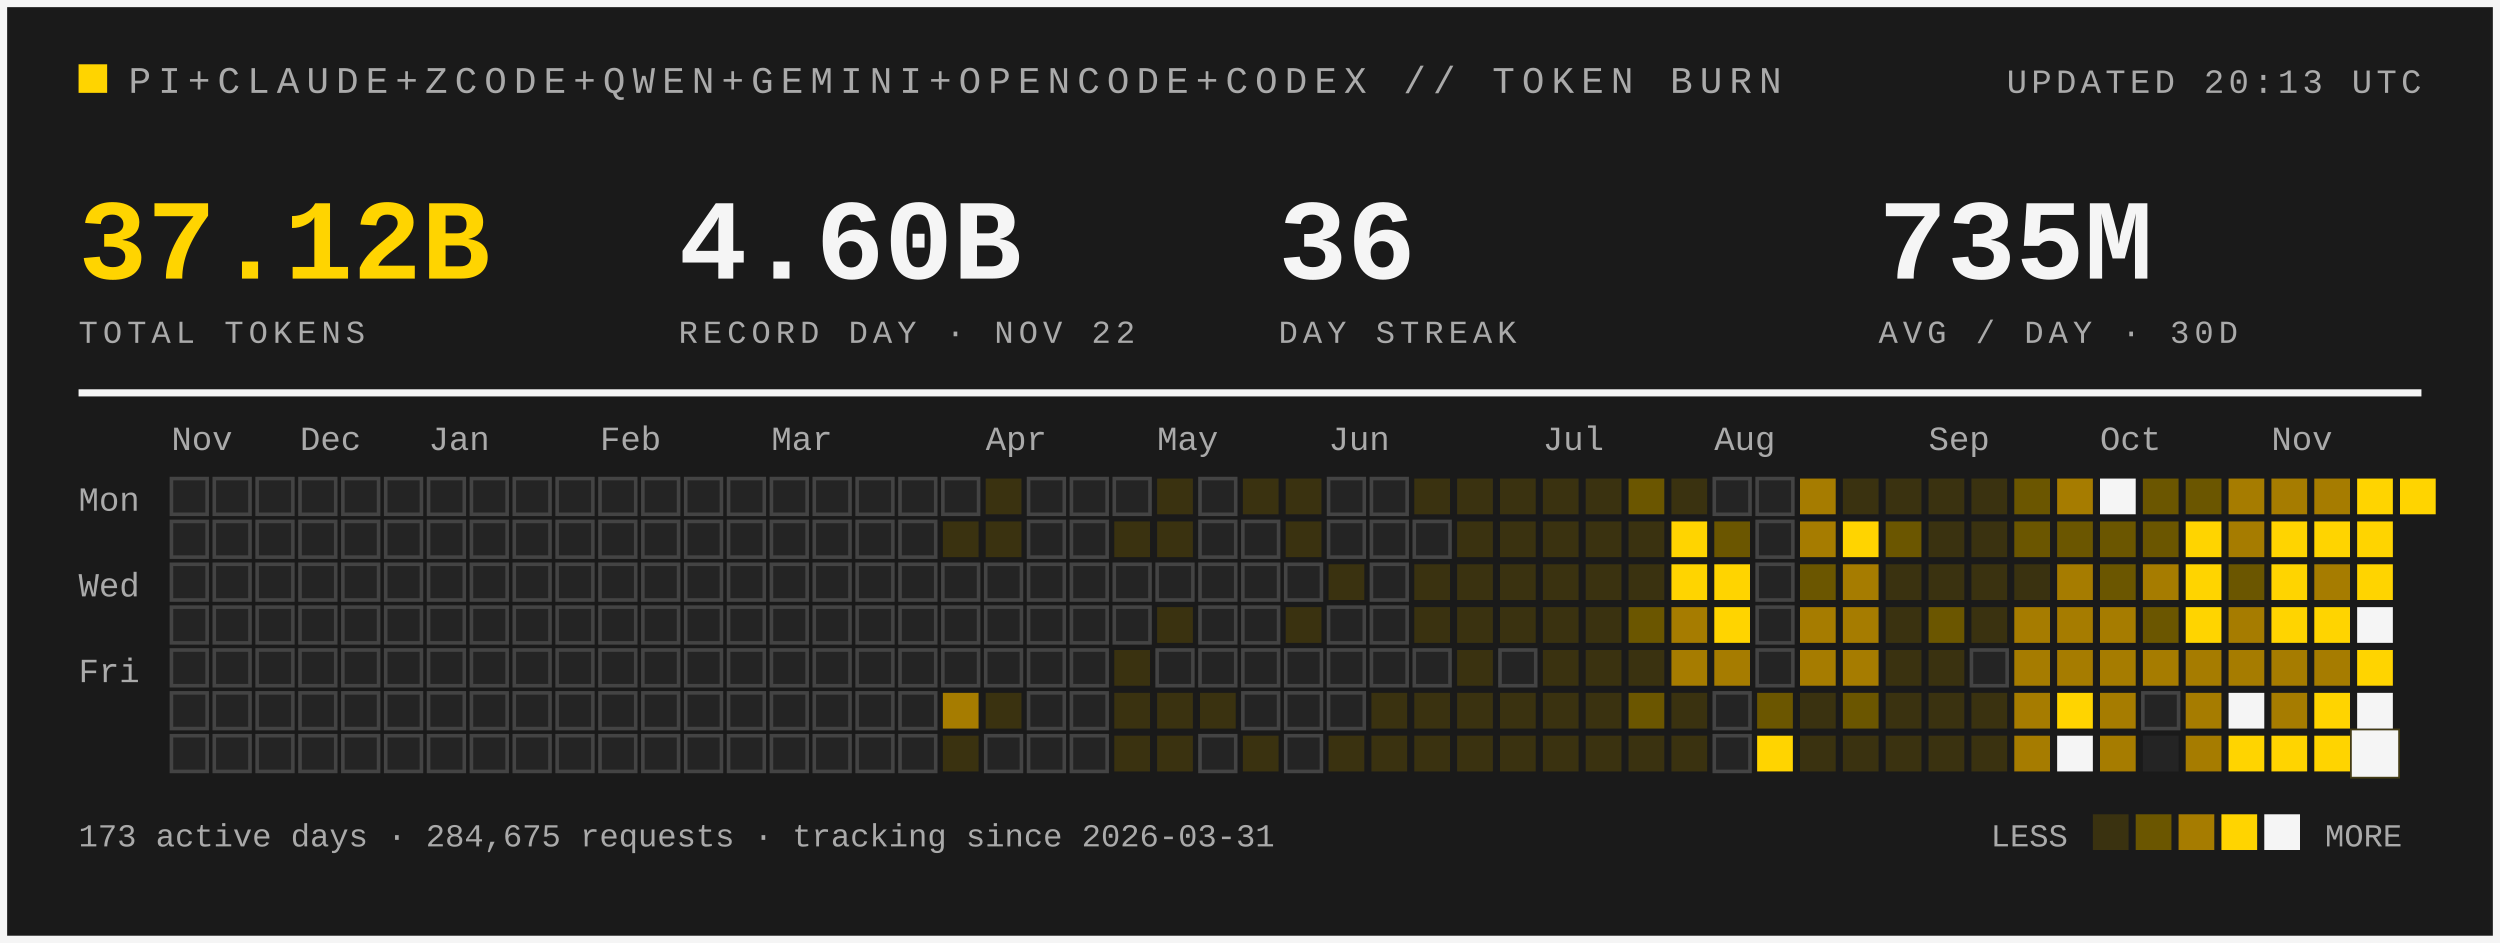
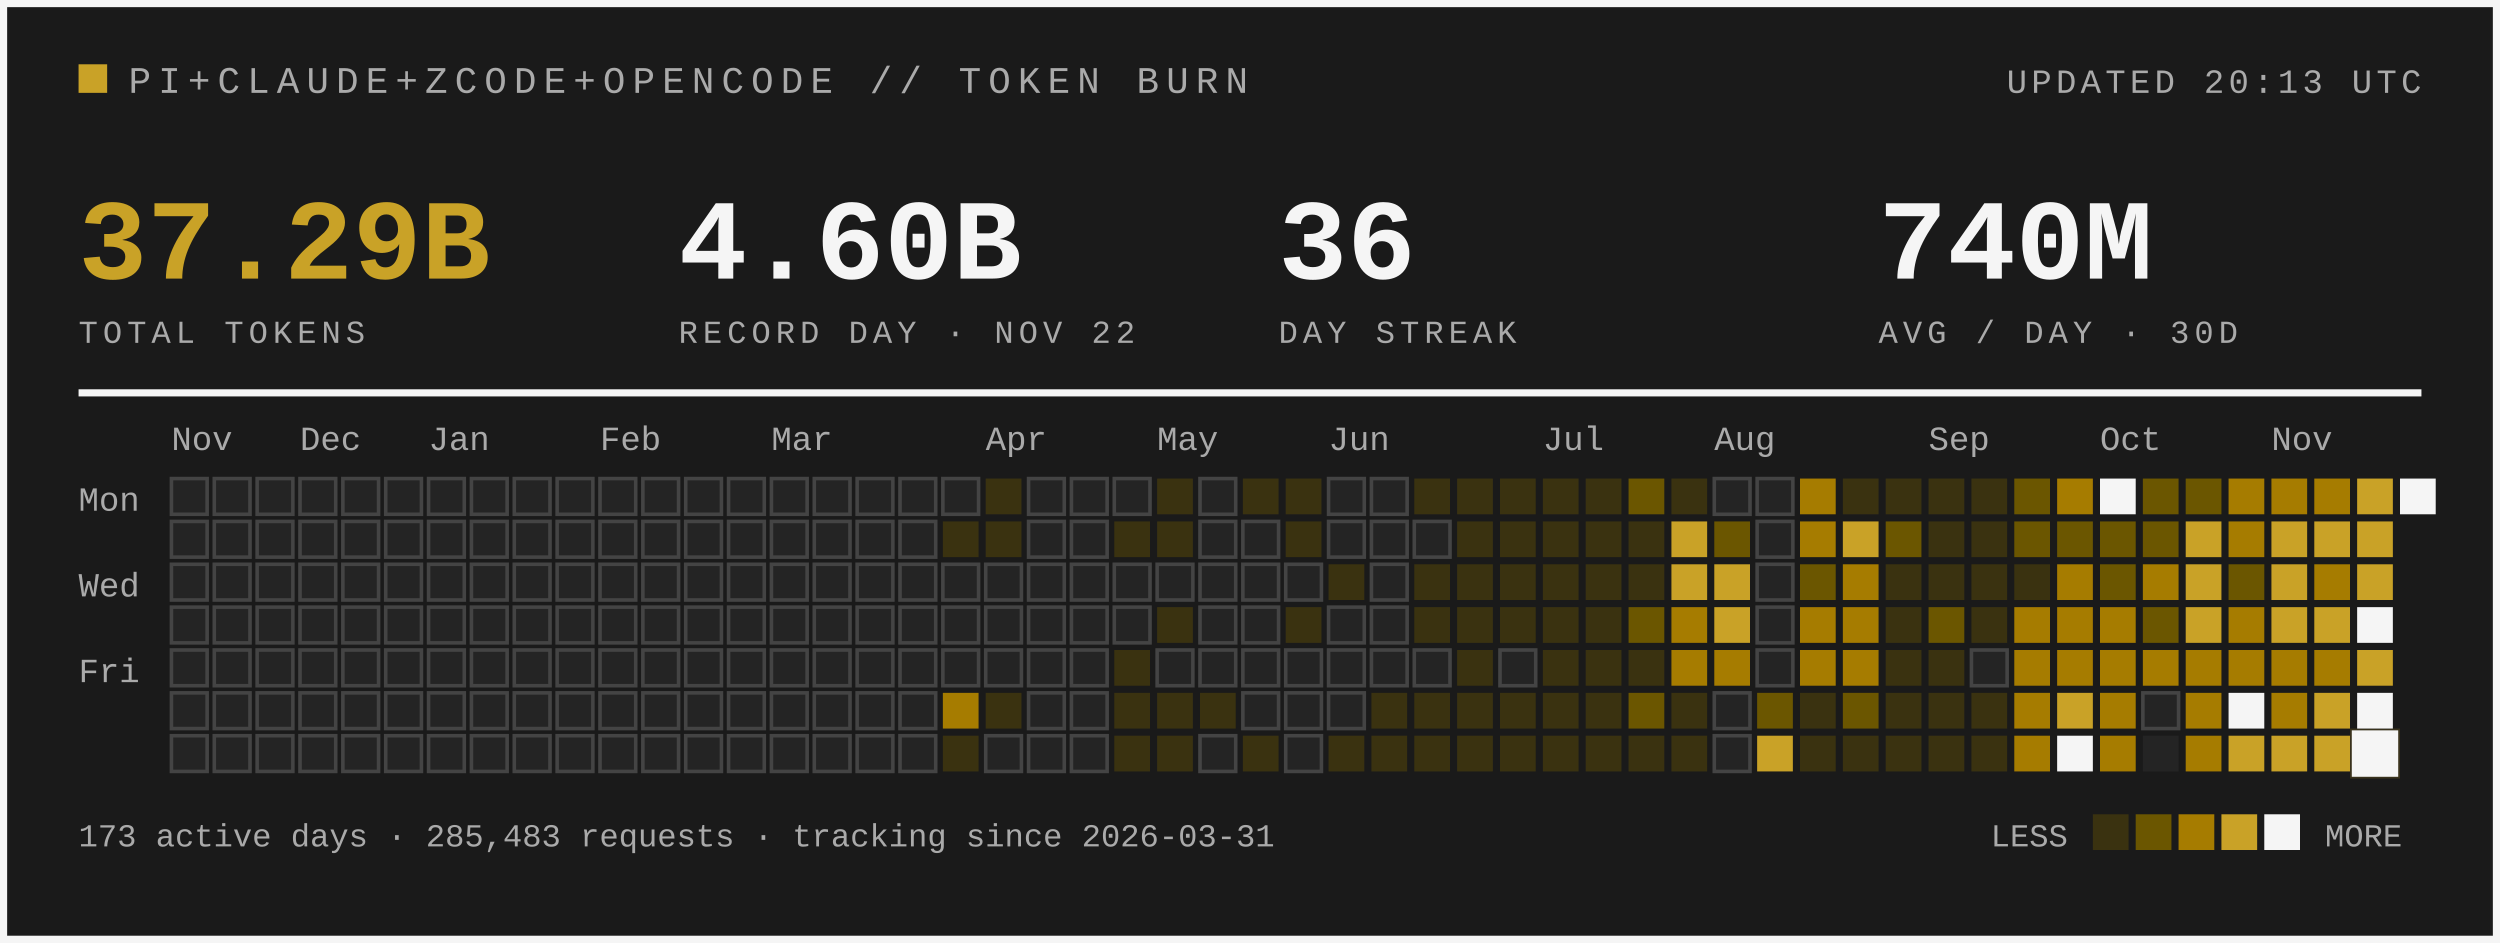
- <svg xmlns="http://www.w3.org/2000/svg" width="700" height="264" viewBox="0 0 700 264" role="img" aria-label="Coding agent token usage (Pi + Claude + ZCode + Qwen + Gemini + OpenCode + Codex), last 12 months">
+ <svg xmlns="http://www.w3.org/2000/svg" width="700" height="264" viewBox="0 0 700 264" role="img" aria-label="Coding agent token usage (Pi + Claude + ZCode + OpenCode), last 12 months">
  <defs>
    <linearGradient id="flare" x1="0" y1="0" x2="1" y2="0">
      <stop offset="0" stop-color="#fb923c" />
      <stop offset=".55" stop-color="#f97316" />
      <stop offset="1" stop-color="#fde047" />
    </linearGradient>
    <style>
text{font-family:'JetBrains Mono','Courier New',monospace}
.mono{font-family:'JetBrains Mono','Courier New',monospace}
.card{fill:#1a1a1a;stroke:#f5f5f5;stroke-width:3}
.fg{fill:#f5f5f5}
.muted{fill:#aaaaaa}
- .hot{fill:#ffd400}
+ .hot{fill:#c9a227}
.divider{stroke:#f5f5f5;stroke-width:2}
.nodata{fill:#242424;stroke:#444444;stroke-width:1}
- .c0{fill:#242424}.c1{fill:#3a3210}.c2{fill:#6b5600}.c3{fill:#a67c00}.c4{fill:#ffd400}.c5{fill:#f5f5f5}
+ .c0{fill:#242424}.c1{fill:#3a3210}.c2{fill:#6b5600}.c3{fill:#a67c00}.c4{fill:#c9a227}.c5{fill:#f5f5f5}
.record{stroke:#f5f5f5;stroke-width:3}
- .glow{fill:#ffd400;opacity:.18}
+ .glow{fill:#c9a227;opacity:.18}
</style>
  </defs>
  <rect class="card" x="0.5" y="0.5" width="699" height="263" rx="0" />
  <g class="mono">
-     <rect x="22" y="18" width="8" height="8" rx="0" fill="#ffd400" />
-     <text class="muted" x="36" y="26" font-size="10.5" letter-spacing="2">PI+CLAUDE+ZCODE+QWEN+GEMINI+OPENCODE+CODEX // TOKEN BURN</text>
+     <rect x="22" y="18" width="8" height="8" rx="0" fill="#c9a227" />
+     <text class="muted" x="36" y="26" font-size="10.5" letter-spacing="2">PI+CLAUDE+ZCODE+OPENCODE // TOKEN BURN</text>
    <text class="muted" x="678" y="26" font-size="9.5" text-anchor="end" letter-spacing="1.2">UPDATED 20:13 UTC</text>
  </g>
  <g>
-     <text class="hot" x="22" y="78" font-size="32" font-weight="700">37.12B</text>
+     <text class="hot" x="22" y="78" font-size="32" font-weight="700">37.29B</text>
    <text class="mono muted" x="22" y="96" font-size="9" letter-spacing="1.4">TOTAL TOKENS</text>
    <text class="fg" x="190" y="78" font-size="32" font-weight="700">4.60B</text>
    <text class="mono muted" x="190" y="96" font-size="9" letter-spacing="1.4">RECORD DAY · NOV 22</text>
    <text class="fg" x="358" y="78" font-size="32" font-weight="700">36</text>
    <text class="mono muted" x="358" y="96" font-size="9" letter-spacing="1.4">DAY STREAK</text>
-     <text class="fg" x="526" y="78" font-size="32" font-weight="700">735M</text>
+     <text class="fg" x="526" y="78" font-size="32" font-weight="700">740M</text>
    <text class="mono muted" x="526" y="96" font-size="9" letter-spacing="1.4">AVG / DAY · 30D</text>
  </g>
  <line class="divider" x1="22" y1="110" x2="678" y2="110" />
  <g class="mono">
    <text class="mono muted" x="48" y="126" font-size="9.5">Nov</text>
    <text class="mono muted" x="84" y="126" font-size="9.5">Dec</text>
    <text class="mono muted" x="120" y="126" font-size="9.5">Jan</text>
    <text class="mono muted" x="168" y="126" font-size="9.5">Feb</text>
    <text class="mono muted" x="216" y="126" font-size="9.5">Mar</text>
    <text class="mono muted" x="276" y="126" font-size="9.5">Apr</text>
    <text class="mono muted" x="324" y="126" font-size="9.5">May</text>
    <text class="mono muted" x="372" y="126" font-size="9.5">Jun</text>
    <text class="mono muted" x="432" y="126" font-size="9.5">Jul</text>
    <text class="mono muted" x="480" y="126" font-size="9.5">Aug</text>
    <text class="mono muted" x="540" y="126" font-size="9.5">Sep</text>
    <text class="mono muted" x="588" y="126" font-size="9.5">Oct</text>
    <text class="mono muted" x="636" y="126" font-size="9.5">Nov</text>
    <text class="mono muted" x="22" y="143" font-size="9.5">Mon</text>
    <text class="mono muted" x="22" y="167" font-size="9.5">Wed</text>
    <text class="mono muted" x="22" y="191" font-size="9.5">Fri</text>
  </g>
  <g>
    <rect class="glow" x="658" y="204" width="14" height="14" rx="0" />
    <rect class="nodata" x="48" y="134" width="10" height="10" rx="0" />
    <rect class="nodata" x="48" y="146" width="10" height="10" rx="0" />
    <rect class="nodata" x="48" y="158" width="10" height="10" rx="0" />
    <rect class="nodata" x="48" y="170" width="10" height="10" rx="0" />
    <rect class="nodata" x="48" y="182" width="10" height="10" rx="0" />
    <rect class="nodata" x="48" y="194" width="10" height="10" rx="0" />
    <rect class="nodata" x="48" y="206" width="10" height="10" rx="0" />
    <rect class="nodata" x="60" y="134" width="10" height="10" rx="0" />
    <rect class="nodata" x="60" y="146" width="10" height="10" rx="0" />
    <rect class="nodata" x="60" y="158" width="10" height="10" rx="0" />
    <rect class="nodata" x="60" y="170" width="10" height="10" rx="0" />
    <rect class="nodata" x="60" y="182" width="10" height="10" rx="0" />
    <rect class="nodata" x="60" y="194" width="10" height="10" rx="0" />
    <rect class="nodata" x="60" y="206" width="10" height="10" rx="0" />
    <rect class="nodata" x="72" y="134" width="10" height="10" rx="0" />
    <rect class="nodata" x="72" y="146" width="10" height="10" rx="0" />
    <rect class="nodata" x="72" y="158" width="10" height="10" rx="0" />
    <rect class="nodata" x="72" y="170" width="10" height="10" rx="0" />
    <rect class="nodata" x="72" y="182" width="10" height="10" rx="0" />
    <rect class="nodata" x="72" y="194" width="10" height="10" rx="0" />
    <rect class="nodata" x="72" y="206" width="10" height="10" rx="0" />
    <rect class="nodata" x="84" y="134" width="10" height="10" rx="0" />
    <rect class="nodata" x="84" y="146" width="10" height="10" rx="0" />
    <rect class="nodata" x="84" y="158" width="10" height="10" rx="0" />
    <rect class="nodata" x="84" y="170" width="10" height="10" rx="0" />
    <rect class="nodata" x="84" y="182" width="10" height="10" rx="0" />
    <rect class="nodata" x="84" y="194" width="10" height="10" rx="0" />
    <rect class="nodata" x="84" y="206" width="10" height="10" rx="0" />
    <rect class="nodata" x="96" y="134" width="10" height="10" rx="0" />
    <rect class="nodata" x="96" y="146" width="10" height="10" rx="0" />
    <rect class="nodata" x="96" y="158" width="10" height="10" rx="0" />
    <rect class="nodata" x="96" y="170" width="10" height="10" rx="0" />
    <rect class="nodata" x="96" y="182" width="10" height="10" rx="0" />
    <rect class="nodata" x="96" y="194" width="10" height="10" rx="0" />
    <rect class="nodata" x="96" y="206" width="10" height="10" rx="0" />
    <rect class="nodata" x="108" y="134" width="10" height="10" rx="0" />
    <rect class="nodata" x="108" y="146" width="10" height="10" rx="0" />
    <rect class="nodata" x="108" y="158" width="10" height="10" rx="0" />
    <rect class="nodata" x="108" y="170" width="10" height="10" rx="0" />
    <rect class="nodata" x="108" y="182" width="10" height="10" rx="0" />
    <rect class="nodata" x="108" y="194" width="10" height="10" rx="0" />
    <rect class="nodata" x="108" y="206" width="10" height="10" rx="0" />
    <rect class="nodata" x="120" y="134" width="10" height="10" rx="0" />
    <rect class="nodata" x="120" y="146" width="10" height="10" rx="0" />
    <rect class="nodata" x="120" y="158" width="10" height="10" rx="0" />
    <rect class="nodata" x="120" y="170" width="10" height="10" rx="0" />
    <rect class="nodata" x="120" y="182" width="10" height="10" rx="0" />
    <rect class="nodata" x="120" y="194" width="10" height="10" rx="0" />
    <rect class="nodata" x="120" y="206" width="10" height="10" rx="0" />
    <rect class="nodata" x="132" y="134" width="10" height="10" rx="0" />
    <rect class="nodata" x="132" y="146" width="10" height="10" rx="0" />
    <rect class="nodata" x="132" y="158" width="10" height="10" rx="0" />
    <rect class="nodata" x="132" y="170" width="10" height="10" rx="0" />
    <rect class="nodata" x="132" y="182" width="10" height="10" rx="0" />
    <rect class="nodata" x="132" y="194" width="10" height="10" rx="0" />
    <rect class="nodata" x="132" y="206" width="10" height="10" rx="0" />
    <rect class="nodata" x="144" y="134" width="10" height="10" rx="0" />
    <rect class="nodata" x="144" y="146" width="10" height="10" rx="0" />
    <rect class="nodata" x="144" y="158" width="10" height="10" rx="0" />
    <rect class="nodata" x="144" y="170" width="10" height="10" rx="0" />
    <rect class="nodata" x="144" y="182" width="10" height="10" rx="0" />
    <rect class="nodata" x="144" y="194" width="10" height="10" rx="0" />
    <rect class="nodata" x="144" y="206" width="10" height="10" rx="0" />
    <rect class="nodata" x="156" y="134" width="10" height="10" rx="0" />
    <rect class="nodata" x="156" y="146" width="10" height="10" rx="0" />
    <rect class="nodata" x="156" y="158" width="10" height="10" rx="0" />
    <rect class="nodata" x="156" y="170" width="10" height="10" rx="0" />
    <rect class="nodata" x="156" y="182" width="10" height="10" rx="0" />
    <rect class="nodata" x="156" y="194" width="10" height="10" rx="0" />
    <rect class="nodata" x="156" y="206" width="10" height="10" rx="0" />
    <rect class="nodata" x="168" y="134" width="10" height="10" rx="0" />
    <rect class="nodata" x="168" y="146" width="10" height="10" rx="0" />
    <rect class="nodata" x="168" y="158" width="10" height="10" rx="0" />
    <rect class="nodata" x="168" y="170" width="10" height="10" rx="0" />
    <rect class="nodata" x="168" y="182" width="10" height="10" rx="0" />
    <rect class="nodata" x="168" y="194" width="10" height="10" rx="0" />
    <rect class="nodata" x="168" y="206" width="10" height="10" rx="0" />
    <rect class="nodata" x="180" y="134" width="10" height="10" rx="0" />
    <rect class="nodata" x="180" y="146" width="10" height="10" rx="0" />
    <rect class="nodata" x="180" y="158" width="10" height="10" rx="0" />
    <rect class="nodata" x="180" y="170" width="10" height="10" rx="0" />
    <rect class="nodata" x="180" y="182" width="10" height="10" rx="0" />
    <rect class="nodata" x="180" y="194" width="10" height="10" rx="0" />
    <rect class="nodata" x="180" y="206" width="10" height="10" rx="0" />
    <rect class="nodata" x="192" y="134" width="10" height="10" rx="0" />
    <rect class="nodata" x="192" y="146" width="10" height="10" rx="0" />
    <rect class="nodata" x="192" y="158" width="10" height="10" rx="0" />
    <rect class="nodata" x="192" y="170" width="10" height="10" rx="0" />
    <rect class="nodata" x="192" y="182" width="10" height="10" rx="0" />
    <rect class="nodata" x="192" y="194" width="10" height="10" rx="0" />
    <rect class="nodata" x="192" y="206" width="10" height="10" rx="0" />
    <rect class="nodata" x="204" y="134" width="10" height="10" rx="0" />
    <rect class="nodata" x="204" y="146" width="10" height="10" rx="0" />
    <rect class="nodata" x="204" y="158" width="10" height="10" rx="0" />
    <rect class="nodata" x="204" y="170" width="10" height="10" rx="0" />
    <rect class="nodata" x="204" y="182" width="10" height="10" rx="0" />
    <rect class="nodata" x="204" y="194" width="10" height="10" rx="0" />
    <rect class="nodata" x="204" y="206" width="10" height="10" rx="0" />
    <rect class="nodata" x="216" y="134" width="10" height="10" rx="0" />
    <rect class="nodata" x="216" y="146" width="10" height="10" rx="0" />
    <rect class="nodata" x="216" y="158" width="10" height="10" rx="0" />
    <rect class="nodata" x="216" y="170" width="10" height="10" rx="0" />
    <rect class="nodata" x="216" y="182" width="10" height="10" rx="0" />
    <rect class="nodata" x="216" y="194" width="10" height="10" rx="0" />
    <rect class="nodata" x="216" y="206" width="10" height="10" rx="0" />
    <rect class="nodata" x="228" y="134" width="10" height="10" rx="0" />
    <rect class="nodata" x="228" y="146" width="10" height="10" rx="0" />
    <rect class="nodata" x="228" y="158" width="10" height="10" rx="0" />
    <rect class="nodata" x="228" y="170" width="10" height="10" rx="0" />
    <rect class="nodata" x="228" y="182" width="10" height="10" rx="0" />
    <rect class="nodata" x="228" y="194" width="10" height="10" rx="0" />
    <rect class="nodata" x="228" y="206" width="10" height="10" rx="0" />
    <rect class="nodata" x="240" y="134" width="10" height="10" rx="0" />
    <rect class="nodata" x="240" y="146" width="10" height="10" rx="0" />
    <rect class="nodata" x="240" y="158" width="10" height="10" rx="0" />
    <rect class="nodata" x="240" y="170" width="10" height="10" rx="0" />
    <rect class="nodata" x="240" y="182" width="10" height="10" rx="0" />
    <rect class="nodata" x="240" y="194" width="10" height="10" rx="0" />
    <rect class="nodata" x="240" y="206" width="10" height="10" rx="0" />
    <rect class="nodata" x="252" y="134" width="10" height="10" rx="0" />
    <rect class="nodata" x="252" y="146" width="10" height="10" rx="0" />
    <rect class="nodata" x="252" y="158" width="10" height="10" rx="0" />
    <rect class="nodata" x="252" y="170" width="10" height="10" rx="0" />
    <rect class="nodata" x="252" y="182" width="10" height="10" rx="0" />
    <rect class="nodata" x="252" y="194" width="10" height="10" rx="0" />
    <rect class="nodata" x="252" y="206" width="10" height="10" rx="0" />
    <rect class="nodata" x="264" y="134" width="10" height="10" rx="0" />
    <rect class="c1" x="264" y="146" width="10" height="10" rx="0" />
    <rect class="nodata" x="264" y="158" width="10" height="10" rx="0" />
    <rect class="nodata" x="264" y="170" width="10" height="10" rx="0" />
    <rect class="nodata" x="264" y="182" width="10" height="10" rx="0" />
    <rect class="c3" x="264" y="194" width="10" height="10" rx="0" />
    <rect class="c1" x="264" y="206" width="10" height="10" rx="0" />
    <rect class="c1" x="276" y="134" width="10" height="10" rx="0" />
    <rect class="c1" x="276" y="146" width="10" height="10" rx="0" />
    <rect class="nodata" x="276" y="158" width="10" height="10" rx="0" />
    <rect class="nodata" x="276" y="170" width="10" height="10" rx="0" />
    <rect class="nodata" x="276" y="182" width="10" height="10" rx="0" />
    <rect class="c1" x="276" y="194" width="10" height="10" rx="0" />
    <rect class="nodata" x="276" y="206" width="10" height="10" rx="0" />
    <rect class="nodata" x="288" y="134" width="10" height="10" rx="0" />
    <rect class="nodata" x="288" y="146" width="10" height="10" rx="0" />
    <rect class="nodata" x="288" y="158" width="10" height="10" rx="0" />
    <rect class="nodata" x="288" y="170" width="10" height="10" rx="0" />
    <rect class="nodata" x="288" y="182" width="10" height="10" rx="0" />
    <rect class="nodata" x="288" y="194" width="10" height="10" rx="0" />
    <rect class="nodata" x="288" y="206" width="10" height="10" rx="0" />
    <rect class="nodata" x="300" y="134" width="10" height="10" rx="0" />
    <rect class="nodata" x="300" y="146" width="10" height="10" rx="0" />
    <rect class="nodata" x="300" y="158" width="10" height="10" rx="0" />
    <rect class="nodata" x="300" y="170" width="10" height="10" rx="0" />
    <rect class="nodata" x="300" y="182" width="10" height="10" rx="0" />
    <rect class="nodata" x="300" y="194" width="10" height="10" rx="0" />
    <rect class="nodata" x="300" y="206" width="10" height="10" rx="0" />
    <rect class="nodata" x="312" y="134" width="10" height="10" rx="0" />
    <rect class="c1" x="312" y="146" width="10" height="10" rx="0" />
    <rect class="nodata" x="312" y="158" width="10" height="10" rx="0" />
    <rect class="nodata" x="312" y="170" width="10" height="10" rx="0" />
    <rect class="c1" x="312" y="182" width="10" height="10" rx="0" />
    <rect class="c1" x="312" y="194" width="10" height="10" rx="0" />
    <rect class="c1" x="312" y="206" width="10" height="10" rx="0" />
    <rect class="c1" x="324" y="134" width="10" height="10" rx="0" />
    <rect class="c1" x="324" y="146" width="10" height="10" rx="0" />
    <rect class="nodata" x="324" y="158" width="10" height="10" rx="0" />
    <rect class="c1" x="324" y="170" width="10" height="10" rx="0" />
    <rect class="nodata" x="324" y="182" width="10" height="10" rx="0" />
    <rect class="c1" x="324" y="194" width="10" height="10" rx="0" />
    <rect class="c1" x="324" y="206" width="10" height="10" rx="0" />
    <rect class="nodata" x="336" y="134" width="10" height="10" rx="0" />
    <rect class="nodata" x="336" y="146" width="10" height="10" rx="0" />
    <rect class="nodata" x="336" y="158" width="10" height="10" rx="0" />
    <rect class="nodata" x="336" y="170" width="10" height="10" rx="0" />
    <rect class="nodata" x="336" y="182" width="10" height="10" rx="0" />
    <rect class="c1" x="336" y="194" width="10" height="10" rx="0" />
    <rect class="nodata" x="336" y="206" width="10" height="10" rx="0" />
    <rect class="c1" x="348" y="134" width="10" height="10" rx="0" />
    <rect class="nodata" x="348" y="146" width="10" height="10" rx="0" />
    <rect class="nodata" x="348" y="158" width="10" height="10" rx="0" />
    <rect class="nodata" x="348" y="170" width="10" height="10" rx="0" />
    <rect class="nodata" x="348" y="182" width="10" height="10" rx="0" />
    <rect class="nodata" x="348" y="194" width="10" height="10" rx="0" />
    <rect class="c1" x="348" y="206" width="10" height="10" rx="0" />
    <rect class="c1" x="360" y="134" width="10" height="10" rx="0" />
    <rect class="c1" x="360" y="146" width="10" height="10" rx="0" />
    <rect class="nodata" x="360" y="158" width="10" height="10" rx="0" />
    <rect class="c1" x="360" y="170" width="10" height="10" rx="0" />
    <rect class="nodata" x="360" y="182" width="10" height="10" rx="0" />
    <rect class="nodata" x="360" y="194" width="10" height="10" rx="0" />
    <rect class="nodata" x="360" y="206" width="10" height="10" rx="0" />
    <rect class="nodata" x="372" y="134" width="10" height="10" rx="0" />
    <rect class="nodata" x="372" y="146" width="10" height="10" rx="0" />
    <rect class="c1" x="372" y="158" width="10" height="10" rx="0" />
    <rect class="nodata" x="372" y="170" width="10" height="10" rx="0" />
    <rect class="nodata" x="372" y="182" width="10" height="10" rx="0" />
    <rect class="nodata" x="372" y="194" width="10" height="10" rx="0" />
    <rect class="c1" x="372" y="206" width="10" height="10" rx="0" />
    <rect class="nodata" x="384" y="134" width="10" height="10" rx="0" />
    <rect class="nodata" x="384" y="146" width="10" height="10" rx="0" />
    <rect class="nodata" x="384" y="158" width="10" height="10" rx="0" />
    <rect class="nodata" x="384" y="170" width="10" height="10" rx="0" />
    <rect class="nodata" x="384" y="182" width="10" height="10" rx="0" />
    <rect class="c1" x="384" y="194" width="10" height="10" rx="0" />
    <rect class="c1" x="384" y="206" width="10" height="10" rx="0" />
    <rect class="c1" x="396" y="134" width="10" height="10" rx="0" />
    <rect class="nodata" x="396" y="146" width="10" height="10" rx="0" />
    <rect class="c1" x="396" y="158" width="10" height="10" rx="0" />
    <rect class="c1" x="396" y="170" width="10" height="10" rx="0" />
    <rect class="nodata" x="396" y="182" width="10" height="10" rx="0" />
    <rect class="c1" x="396" y="194" width="10" height="10" rx="0" />
    <rect class="c1" x="396" y="206" width="10" height="10" rx="0" />
    <rect class="c1" x="408" y="134" width="10" height="10" rx="0" />
    <rect class="c1" x="408" y="146" width="10" height="10" rx="0" />
    <rect class="c1" x="408" y="158" width="10" height="10" rx="0" />
    <rect class="c1" x="408" y="170" width="10" height="10" rx="0" />
    <rect class="c1" x="408" y="182" width="10" height="10" rx="0" />
    <rect class="c1" x="408" y="194" width="10" height="10" rx="0" />
    <rect class="c1" x="408" y="206" width="10" height="10" rx="0" />
    <rect class="c1" x="420" y="134" width="10" height="10" rx="0" />
    <rect class="c1" x="420" y="146" width="10" height="10" rx="0" />
    <rect class="c1" x="420" y="158" width="10" height="10" rx="0" />
    <rect class="c1" x="420" y="170" width="10" height="10" rx="0" />
    <rect class="nodata" x="420" y="182" width="10" height="10" rx="0" />
    <rect class="c1" x="420" y="194" width="10" height="10" rx="0" />
    <rect class="c1" x="420" y="206" width="10" height="10" rx="0" />
    <rect class="c1" x="432" y="134" width="10" height="10" rx="0" />
    <rect class="c1" x="432" y="146" width="10" height="10" rx="0" />
    <rect class="c1" x="432" y="158" width="10" height="10" rx="0" />
    <rect class="c1" x="432" y="170" width="10" height="10" rx="0" />
    <rect class="c1" x="432" y="182" width="10" height="10" rx="0" />
    <rect class="c1" x="432" y="194" width="10" height="10" rx="0" />
    <rect class="c1" x="432" y="206" width="10" height="10" rx="0" />
    <rect class="c1" x="444" y="134" width="10" height="10" rx="0" />
    <rect class="c1" x="444" y="146" width="10" height="10" rx="0" />
    <rect class="c1" x="444" y="158" width="10" height="10" rx="0" />
    <rect class="c1" x="444" y="170" width="10" height="10" rx="0" />
    <rect class="c1" x="444" y="182" width="10" height="10" rx="0" />
    <rect class="c1" x="444" y="194" width="10" height="10" rx="0" />
    <rect class="c1" x="444" y="206" width="10" height="10" rx="0" />
    <rect class="c2" x="456" y="134" width="10" height="10" rx="0" />
    <rect class="c1" x="456" y="146" width="10" height="10" rx="0" />
    <rect class="c1" x="456" y="158" width="10" height="10" rx="0" />
    <rect class="c2" x="456" y="170" width="10" height="10" rx="0" />
    <rect class="c1" x="456" y="182" width="10" height="10" rx="0" />
    <rect class="c2" x="456" y="194" width="10" height="10" rx="0" />
    <rect class="c1" x="456" y="206" width="10" height="10" rx="0" />
    <rect class="c1" x="468" y="134" width="10" height="10" rx="0" />
    <rect class="c4" x="468" y="146" width="10" height="10" rx="0" />
    <rect class="c4" x="468" y="158" width="10" height="10" rx="0" />
    <rect class="c3" x="468" y="170" width="10" height="10" rx="0" />
    <rect class="c3" x="468" y="182" width="10" height="10" rx="0" />
    <rect class="c1" x="468" y="194" width="10" height="10" rx="0" />
    <rect class="c1" x="468" y="206" width="10" height="10" rx="0" />
    <rect class="nodata" x="480" y="134" width="10" height="10" rx="0" />
    <rect class="c2" x="480" y="146" width="10" height="10" rx="0" />
    <rect class="c4" x="480" y="158" width="10" height="10" rx="0" />
    <rect class="c4" x="480" y="170" width="10" height="10" rx="0" />
    <rect class="c3" x="480" y="182" width="10" height="10" rx="0" />
    <rect class="nodata" x="480" y="194" width="10" height="10" rx="0" />
    <rect class="nodata" x="480" y="206" width="10" height="10" rx="0" />
    <rect class="nodata" x="492" y="134" width="10" height="10" rx="0" />
    <rect class="nodata" x="492" y="146" width="10" height="10" rx="0" />
    <rect class="nodata" x="492" y="158" width="10" height="10" rx="0" />
    <rect class="nodata" x="492" y="170" width="10" height="10" rx="0" />
    <rect class="nodata" x="492" y="182" width="10" height="10" rx="0" />
    <rect class="c2" x="492" y="194" width="10" height="10" rx="0" />
    <rect class="c4" x="492" y="206" width="10" height="10" rx="0" />
    <rect class="c3" x="504" y="134" width="10" height="10" rx="0" />
    <rect class="c3" x="504" y="146" width="10" height="10" rx="0" />
    <rect class="c2" x="504" y="158" width="10" height="10" rx="0" />
    <rect class="c3" x="504" y="170" width="10" height="10" rx="0" />
    <rect class="c3" x="504" y="182" width="10" height="10" rx="0" />
    <rect class="c1" x="504" y="194" width="10" height="10" rx="0" />
    <rect class="c1" x="504" y="206" width="10" height="10" rx="0" />
    <rect class="c1" x="516" y="134" width="10" height="10" rx="0" />
    <rect class="c4" x="516" y="146" width="10" height="10" rx="0" />
    <rect class="c3" x="516" y="158" width="10" height="10" rx="0" />
    <rect class="c3" x="516" y="170" width="10" height="10" rx="0" />
    <rect class="c3" x="516" y="182" width="10" height="10" rx="0" />
    <rect class="c2" x="516" y="194" width="10" height="10" rx="0" />
    <rect class="c1" x="516" y="206" width="10" height="10" rx="0" />
    <rect class="c1" x="528" y="134" width="10" height="10" rx="0" />
    <rect class="c2" x="528" y="146" width="10" height="10" rx="0" />
    <rect class="c1" x="528" y="158" width="10" height="10" rx="0" />
    <rect class="c1" x="528" y="170" width="10" height="10" rx="0" />
    <rect class="c1" x="528" y="182" width="10" height="10" rx="0" />
    <rect class="c1" x="528" y="194" width="10" height="10" rx="0" />
    <rect class="c1" x="528" y="206" width="10" height="10" rx="0" />
    <rect class="c1" x="540" y="134" width="10" height="10" rx="0" />
    <rect class="c1" x="540" y="146" width="10" height="10" rx="0" />
    <rect class="c1" x="540" y="158" width="10" height="10" rx="0" />
    <rect class="c2" x="540" y="170" width="10" height="10" rx="0" />
    <rect class="c1" x="540" y="182" width="10" height="10" rx="0" />
    <rect class="c1" x="540" y="194" width="10" height="10" rx="0" />
    <rect class="c1" x="540" y="206" width="10" height="10" rx="0" />
    <rect class="c1" x="552" y="134" width="10" height="10" rx="0" />
    <rect class="c1" x="552" y="146" width="10" height="10" rx="0" />
    <rect class="c1" x="552" y="158" width="10" height="10" rx="0" />
    <rect class="c1" x="552" y="170" width="10" height="10" rx="0" />
    <rect class="nodata" x="552" y="182" width="10" height="10" rx="0" />
    <rect class="c1" x="552" y="194" width="10" height="10" rx="0" />
    <rect class="c1" x="552" y="206" width="10" height="10" rx="0" />
    <rect class="c2" x="564" y="134" width="10" height="10" rx="0" />
    <rect class="c2" x="564" y="146" width="10" height="10" rx="0" />
    <rect class="c1" x="564" y="158" width="10" height="10" rx="0" />
    <rect class="c3" x="564" y="170" width="10" height="10" rx="0" />
    <rect class="c3" x="564" y="182" width="10" height="10" rx="0" />
    <rect class="c3" x="564" y="194" width="10" height="10" rx="0" />
    <rect class="c3" x="564" y="206" width="10" height="10" rx="0" />
    <rect class="c3" x="576" y="134" width="10" height="10" rx="0" />
    <rect class="c2" x="576" y="146" width="10" height="10" rx="0" />
    <rect class="c3" x="576" y="158" width="10" height="10" rx="0" />
    <rect class="c3" x="576" y="170" width="10" height="10" rx="0" />
    <rect class="c3" x="576" y="182" width="10" height="10" rx="0" />
    <rect class="c4" x="576" y="194" width="10" height="10" rx="0" />
    <rect class="c5" x="576" y="206" width="10" height="10" rx="0" />
    <rect class="c5" x="588" y="134" width="10" height="10" rx="0" />
    <rect class="c2" x="588" y="146" width="10" height="10" rx="0" />
    <rect class="c2" x="588" y="158" width="10" height="10" rx="0" />
    <rect class="c3" x="588" y="170" width="10" height="10" rx="0" />
    <rect class="c3" x="588" y="182" width="10" height="10" rx="0" />
    <rect class="c3" x="588" y="194" width="10" height="10" rx="0" />
    <rect class="c3" x="588" y="206" width="10" height="10" rx="0" />
    <rect class="c2" x="600" y="134" width="10" height="10" rx="0" />
    <rect class="c2" x="600" y="146" width="10" height="10" rx="0" />
    <rect class="c3" x="600" y="158" width="10" height="10" rx="0" />
    <rect class="c2" x="600" y="170" width="10" height="10" rx="0" />
    <rect class="c3" x="600" y="182" width="10" height="10" rx="0" />
    <rect class="nodata" x="600" y="194" width="10" height="10" rx="0" />
    <rect class="c0" x="600" y="206" width="10" height="10" rx="0" />
    <rect class="c2" x="612" y="134" width="10" height="10" rx="0" />
    <rect class="c4" x="612" y="146" width="10" height="10" rx="0" />
    <rect class="c4" x="612" y="158" width="10" height="10" rx="0" />
    <rect class="c4" x="612" y="170" width="10" height="10" rx="0" />
    <rect class="c3" x="612" y="182" width="10" height="10" rx="0" />
    <rect class="c3" x="612" y="194" width="10" height="10" rx="0" />
    <rect class="c3" x="612" y="206" width="10" height="10" rx="0" />
    <rect class="c3" x="624" y="134" width="10" height="10" rx="0" />
    <rect class="c3" x="624" y="146" width="10" height="10" rx="0" />
    <rect class="c2" x="624" y="158" width="10" height="10" rx="0" />
    <rect class="c3" x="624" y="170" width="10" height="10" rx="0" />
    <rect class="c3" x="624" y="182" width="10" height="10" rx="0" />
    <rect class="c5" x="624" y="194" width="10" height="10" rx="0" />
    <rect class="c4" x="624" y="206" width="10" height="10" rx="0" />
    <rect class="c3" x="636" y="134" width="10" height="10" rx="0" />
    <rect class="c4" x="636" y="146" width="10" height="10" rx="0" />
    <rect class="c4" x="636" y="158" width="10" height="10" rx="0" />
    <rect class="c4" x="636" y="170" width="10" height="10" rx="0" />
    <rect class="c3" x="636" y="182" width="10" height="10" rx="0" />
    <rect class="c3" x="636" y="194" width="10" height="10" rx="0" />
    <rect class="c4" x="636" y="206" width="10" height="10" rx="0" />
    <rect class="c3" x="648" y="134" width="10" height="10" rx="0" />
    <rect class="c4" x="648" y="146" width="10" height="10" rx="0" />
    <rect class="c3" x="648" y="158" width="10" height="10" rx="0" />
    <rect class="c4" x="648" y="170" width="10" height="10" rx="0" />
    <rect class="c3" x="648" y="182" width="10" height="10" rx="0" />
    <rect class="c4" x="648" y="194" width="10" height="10" rx="0" />
    <rect class="c4" x="648" y="206" width="10" height="10" rx="0" />
    <rect class="c4" x="660" y="134" width="10" height="10" rx="0" />
    <rect class="c4" x="660" y="146" width="10" height="10" rx="0" />
    <rect class="c4" x="660" y="158" width="10" height="10" rx="0" />
    <rect class="c5" x="660" y="170" width="10" height="10" rx="0" />
    <rect class="c4" x="660" y="182" width="10" height="10" rx="0" />
    <rect class="c5" x="660" y="194" width="10" height="10" rx="0" />
    <rect class="c5 record" x="660" y="206" width="10" height="10" rx="0" />
-     <rect class="c4" x="672" y="134" width="10" height="10" rx="0" />
+     <rect class="c5" x="672" y="134" width="10" height="10" rx="0" />
  </g>
  <g class="mono">
-     <text class="muted" x="22" y="237" font-size="9">173 active days · 284,675 requests · tracking since 2026-03-31</text>
+     <text class="muted" x="22" y="237" font-size="9">173 active days · 285,483 requests · tracking since 2026-03-31</text>
    <rect class="c1" x="586" y="228" width="10" height="10" rx="0" />
    <rect class="c2" x="598" y="228" width="10" height="10" rx="0" />
    <rect class="c3" x="610" y="228" width="10" height="10" rx="0" />
    <rect class="c4" x="622" y="228" width="10" height="10" rx="0" />
    <rect class="c5" x="634" y="228" width="10" height="10" rx="0" />
    <text class="mono muted" x="579" y="237" font-size="9" text-anchor="end">LESS</text>
    <text class="mono muted" x="651" y="237" font-size="9">MORE</text>
  </g>
</svg>
